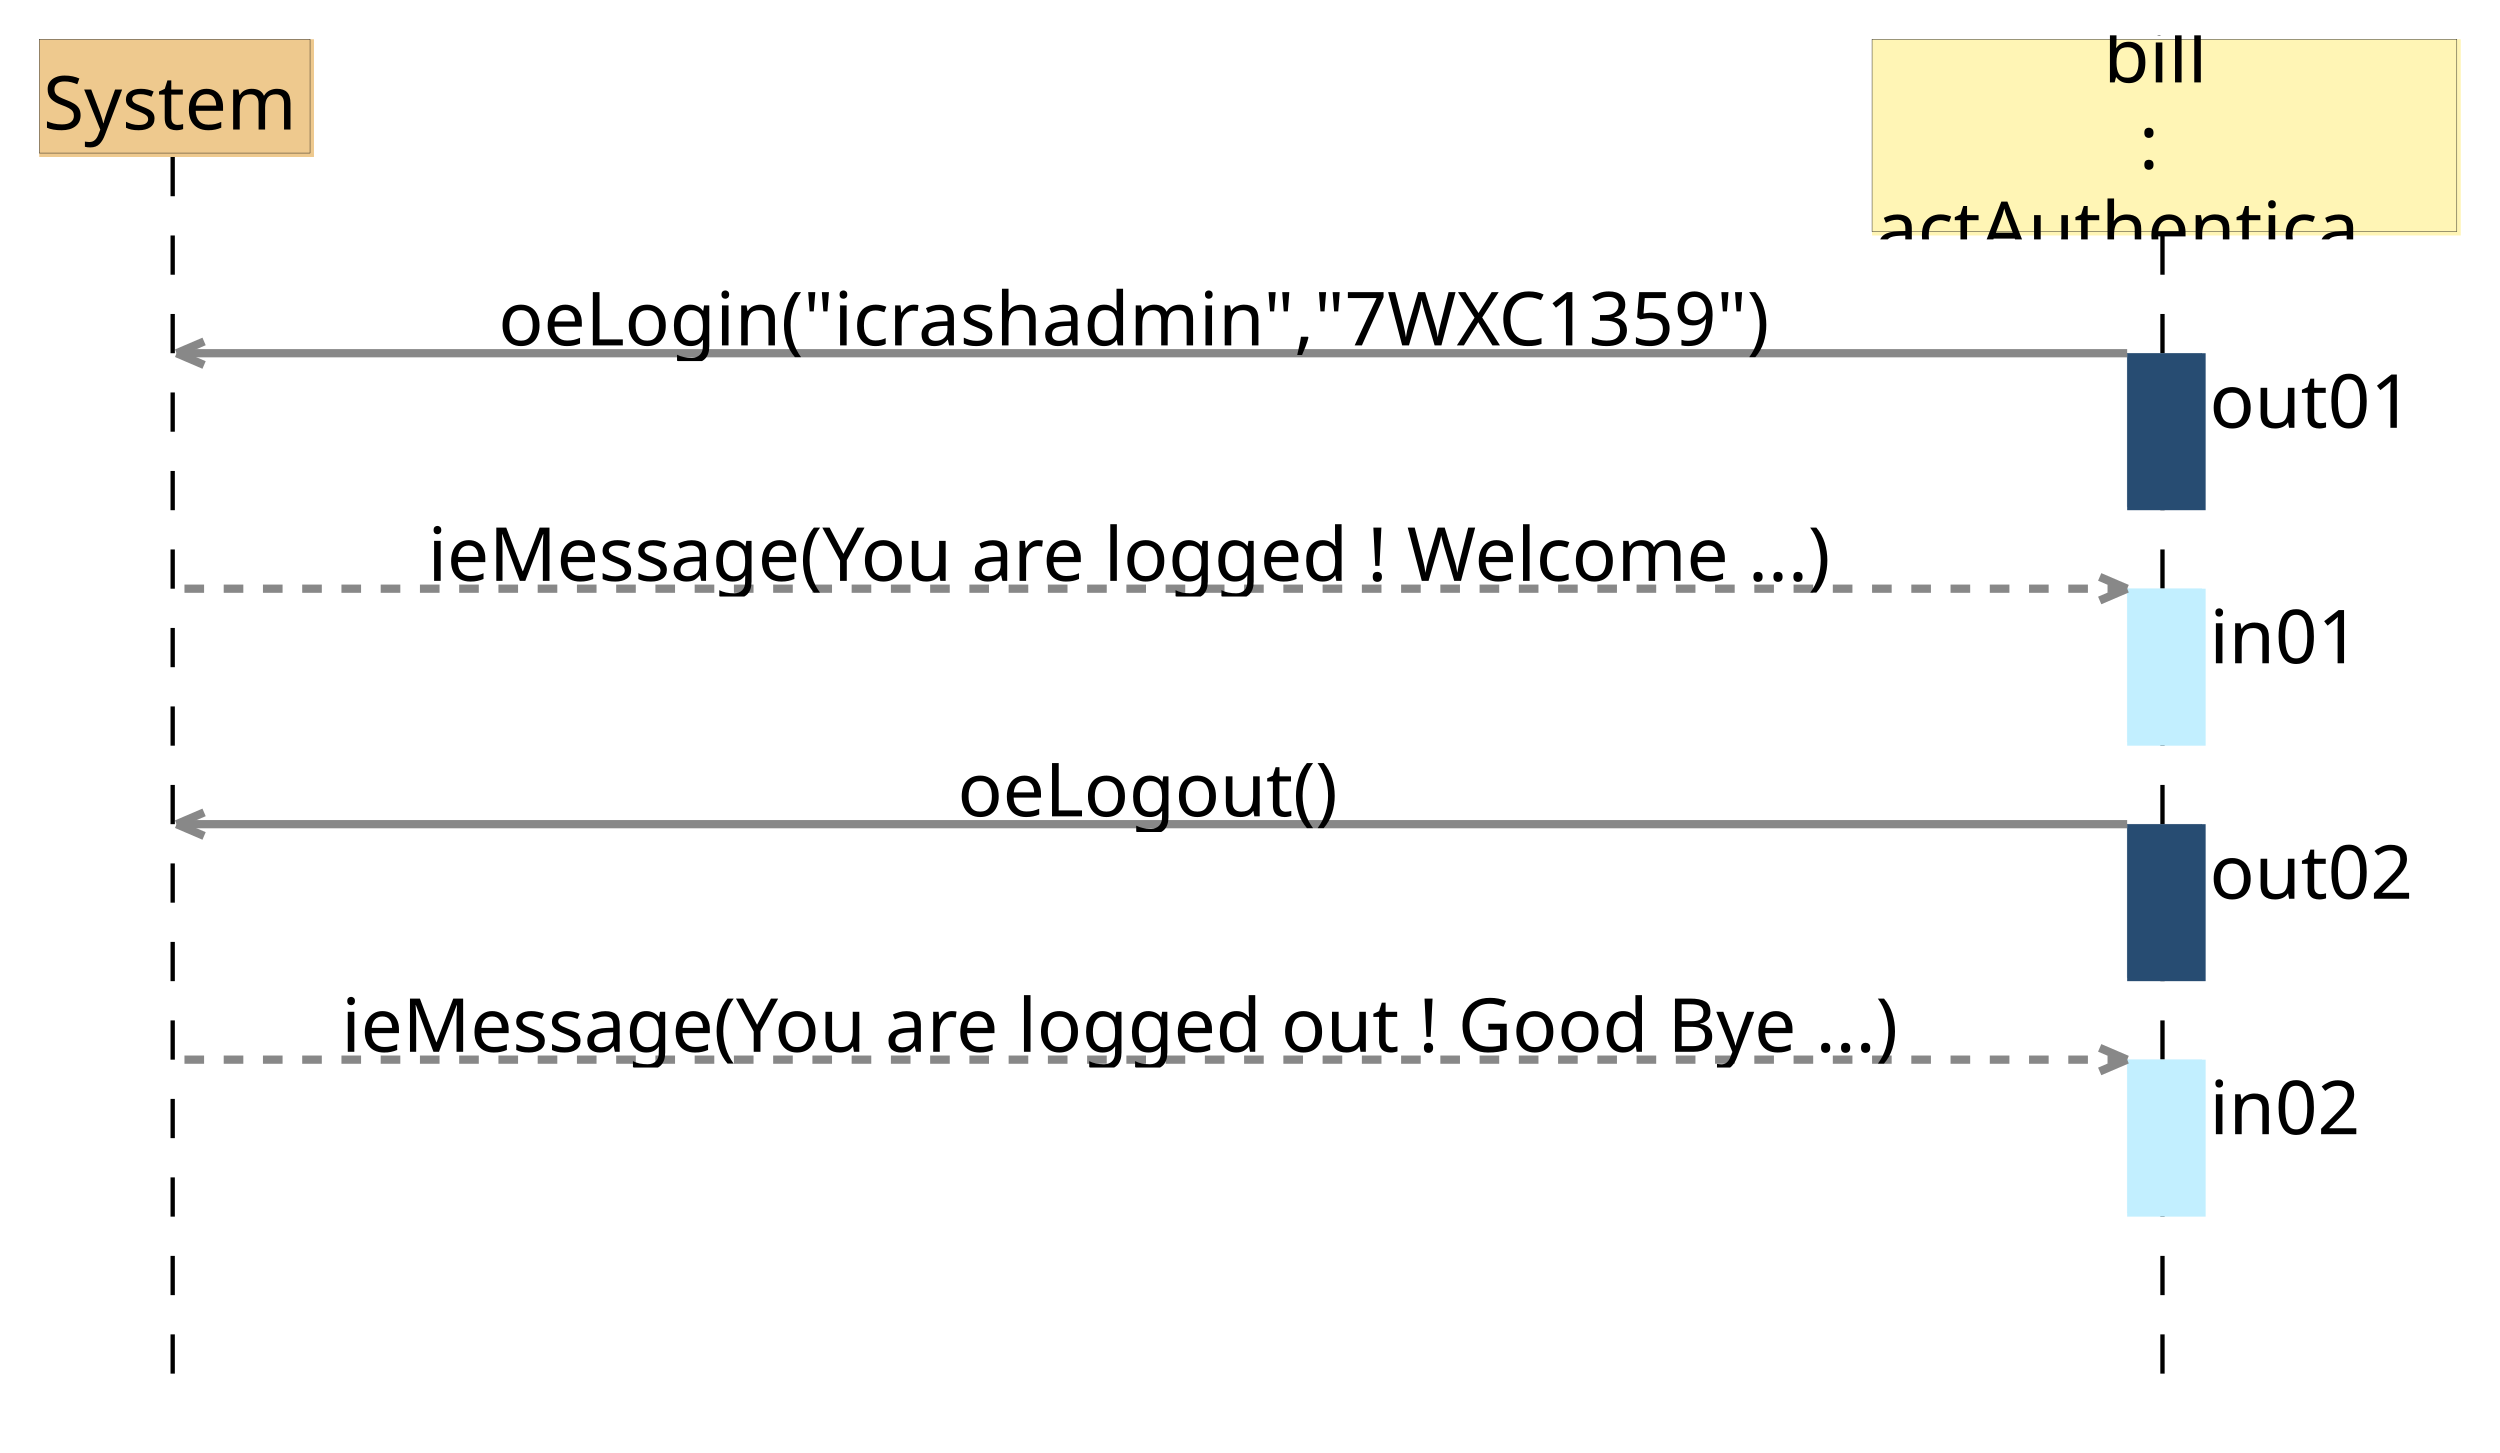
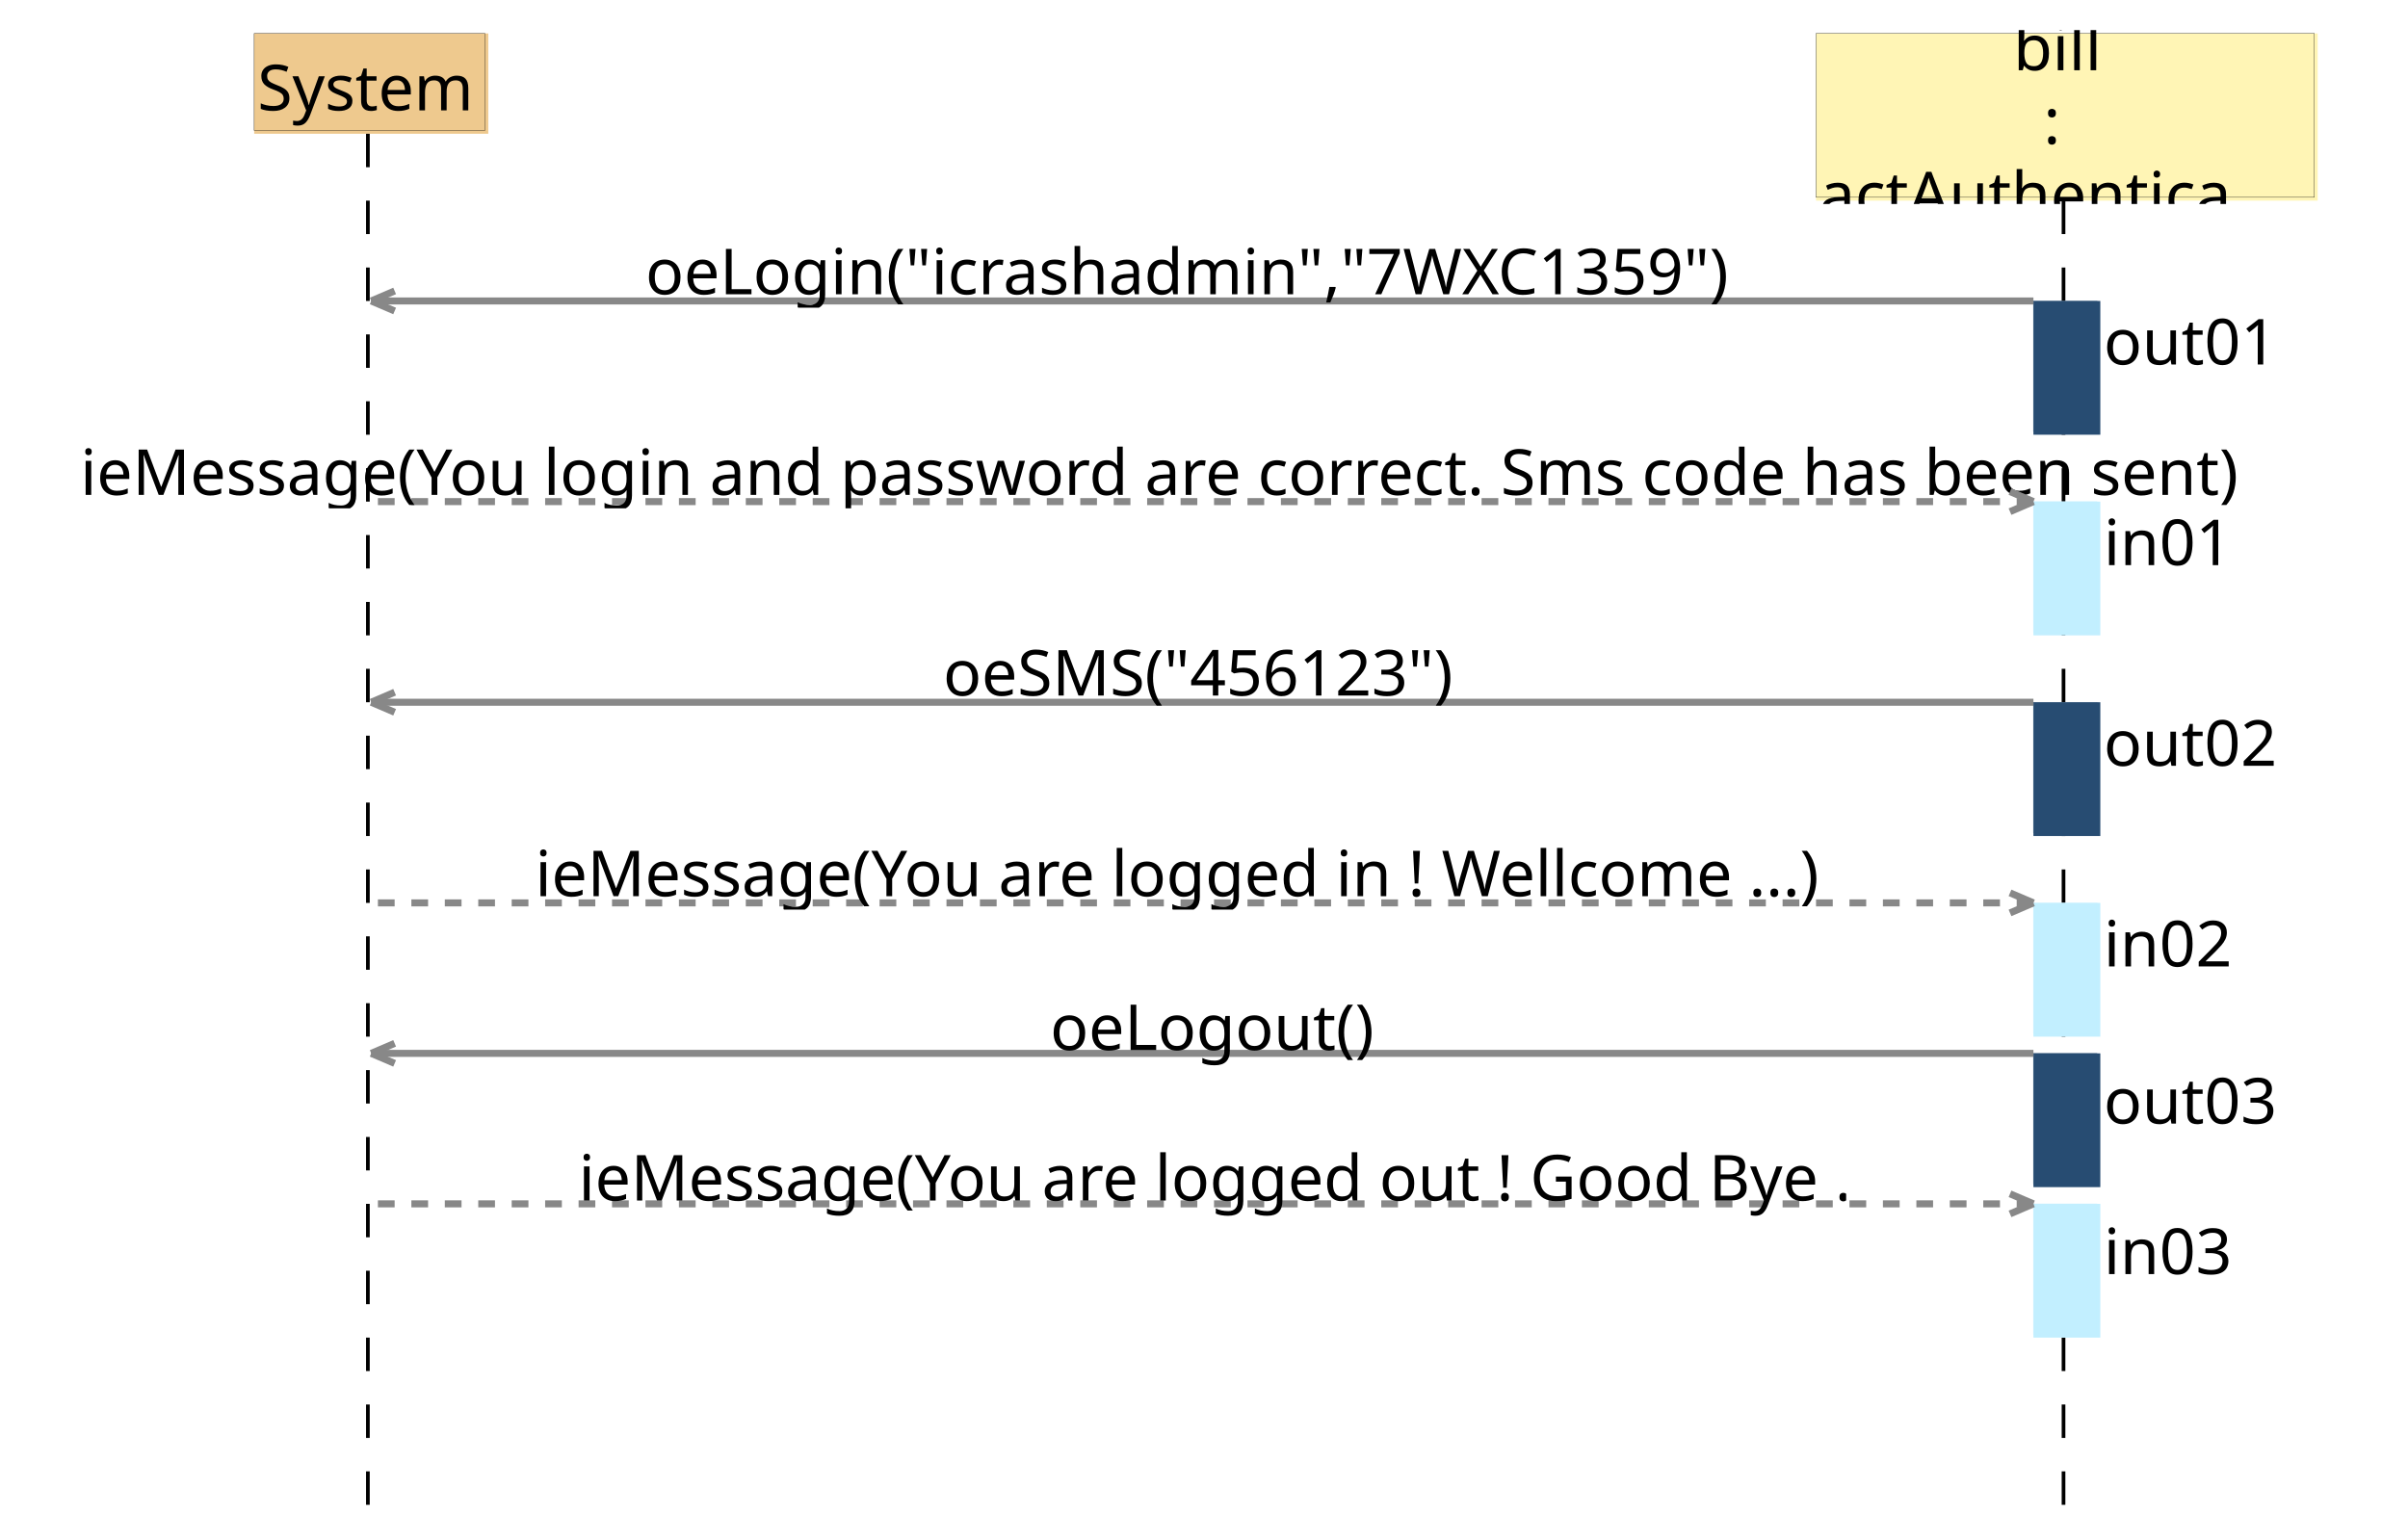
- <svg xmlns="http://www.w3.org/2000/svg" stroke-dasharray="none" shape-rendering="auto" font-family="'Dialog'" width="637" text-rendering="auto" fill-opacity="1" contentScriptType="text/ecmascript" color-interpolation="auto" color-rendering="auto" preserveAspectRatio="xMidYMid meet" font-size="12" viewBox="0 0 637 370" fill="black" stroke="black" image-rendering="auto" stroke-miterlimit="10" zoomAndPan="magnify" version="1.0" stroke-linecap="square" stroke-linejoin="miter" contentStyleType="text/css" font-style="normal" height="370" stroke-width="1" stroke-dashoffset="0" font-weight="normal" stroke-opacity="1">
+ <svg xmlns="http://www.w3.org/2000/svg" stroke-dasharray="none" shape-rendering="auto" font-family="'Dialog'" width="720" text-rendering="auto" fill-opacity="1" contentScriptType="text/ecmascript" color-interpolation="auto" color-rendering="auto" preserveAspectRatio="xMidYMid meet" font-size="12" viewBox="0 0 720 460" fill="black" stroke="black" image-rendering="auto" stroke-miterlimit="10" zoomAndPan="magnify" version="1.0" stroke-linecap="square" stroke-linejoin="miter" contentStyleType="text/css" font-style="normal" height="460" stroke-width="1" stroke-dashoffset="0" font-weight="normal" stroke-opacity="1">
  <defs id="genericDefs" />
  <g>
    <defs id="defs1">
      <clipPath clipPathUnits="userSpaceOnUse" id="clipPath1">
-         <path d="M9 9 L81 9 L81 41 L9 41 L9 9 Z" />
+         <path d="M75 9 L147 9 L147 41 L75 41 L75 9 Z" />
      </clipPath>
      <clipPath clipPathUnits="userSpaceOnUse" id="clipPath2">
-         <path d="M9 9 L86 9 L86 41 L9 41 L9 9 Z" />
+         <path d="M75 9 L152 9 L152 41 L75 41 L75 9 Z" />
      </clipPath>
      <clipPath clipPathUnits="userSpaceOnUse" id="clipPath3">
-         <path d="M39 39 L51 39 L51 361 L39 361 L39 39 Z" />
+         <path d="M105 39 L117 39 L117 451 L105 451 L105 39 Z" />
      </clipPath>
      <clipPath clipPathUnits="userSpaceOnUse" id="clipPath4">
-         <path d="M476 9 L628 9 L628 61 L476 61 L476 9 Z" />
+         <path d="M542 9 L694 9 L694 61 L542 61 L542 9 Z" />
      </clipPath>
      <clipPath clipPathUnits="userSpaceOnUse" id="clipPath5">
-         <path d="M476 9 L631 9 L631 61 L476 61 L476 9 Z" />
+         <path d="M542 9 L697 9 L697 61 L542 61 L542 9 Z" />
      </clipPath>
      <clipPath clipPathUnits="userSpaceOnUse" id="clipPath6">
-         <path d="M476 9 L632 9 L632 61 L476 61 L476 9 Z" />
+         <path d="M542 9 L698 9 L698 61 L542 61 L542 9 Z" />
      </clipPath>
      <clipPath clipPathUnits="userSpaceOnUse" id="clipPath7">
-         <path d="M546 59 L558 59 L558 361 L546 361 L546 59 Z" />
+         <path d="M612 59 L624 59 L624 451 L612 451 L612 59 Z" />
      </clipPath>
      <clipPath clipPathUnits="userSpaceOnUse" id="clipPath8">
-         <path d="M541 89 L563 89 L563 131 L541 131 L541 89 Z" />
+         <path d="M607 89 L629 89 L629 131 L607 131 L607 89 Z" />
      </clipPath>
      <clipPath clipPathUnits="userSpaceOnUse" id="clipPath9">
-         <path d="M562 89 L625 89 L625 113 L562 113 L562 89 Z" />
+         <path d="M628 89 L691 89 L691 113 L628 113 L628 89 Z" />
      </clipPath>
      <clipPath clipPathUnits="userSpaceOnUse" id="clipPath10">
-         <path d="M541 209 L563 209 L563 251 L541 251 L541 209 Z" />
+         <path d="M607 209 L629 209 L629 251 L607 251 L607 209 Z" />
      </clipPath>
      <clipPath clipPathUnits="userSpaceOnUse" id="clipPath11">
-         <path d="M562 209 L625 209 L625 233 L562 233 L562 209 Z" />
+         <path d="M628 209 L691 209 L691 233 L628 233 L628 209 Z" />
      </clipPath>
      <clipPath clipPathUnits="userSpaceOnUse" id="clipPath12">
-         <path d="M541 149 L563 149 L563 191 L541 191 L541 149 Z" />
+         <path d="M607 149 L629 149 L629 191 L607 191 L607 149 Z" />
      </clipPath>
      <clipPath clipPathUnits="userSpaceOnUse" id="clipPath13">
-         <path d="M562 149 L611 149 L611 173 L562 173 L562 149 Z" />
+         <path d="M628 149 L677 149 L677 173 L628 173 L628 149 Z" />
      </clipPath>
      <clipPath clipPathUnits="userSpaceOnUse" id="clipPath14">
-         <path d="M541 269 L563 269 L563 311 L541 311 L541 269 Z" />
+         <path d="M607 269 L629 269 L629 311 L607 311 L607 269 Z" />
      </clipPath>
      <clipPath clipPathUnits="userSpaceOnUse" id="clipPath15">
-         <path d="M562 269 L611 269 L611 293 L562 293 L562 269 Z" />
+         <path d="M628 269 L677 269 L677 293 L628 293 L628 269 Z" />
      </clipPath>
      <clipPath clipPathUnits="userSpaceOnUse" id="clipPath16">
-         <path d="M-1 -1 L638 -1 L638 371 L-1 371 L-1 -1 Z" />
+         <path d="M607 314 L629 314 L629 356 L607 356 L607 314 Z" />
      </clipPath>
      <clipPath clipPathUnits="userSpaceOnUse" id="clipPath17">
-         <path d="M126 68 L467 68 L467 92 L126 92 L126 68 Z" />
+         <path d="M628 314 L682 314 L682 341 L628 341 L628 314 Z" />
      </clipPath>
      <clipPath clipPathUnits="userSpaceOnUse" id="clipPath18">
-         <path d="M43 85 L55 85 L55 96 L43 96 L43 85 Z" />
+         <path d="M607 359 L629 359 L629 401 L607 401 L607 359 Z" />
      </clipPath>
      <clipPath clipPathUnits="userSpaceOnUse" id="clipPath19">
-         <path d="M243 188 L350 188 L350 212 L243 212 L243 188 Z" />
+         <path d="M628 359 L670 359 L670 386 L628 386 L628 359 Z" />
      </clipPath>
      <clipPath clipPathUnits="userSpaceOnUse" id="clipPath20">
-         <path d="M43 205 L55 205 L55 216 L43 216 L43 205 Z" />
+         <path d="M-1 -1 L721 -1 L721 461 L-1 461 L-1 -1 Z" />
      </clipPath>
      <clipPath clipPathUnits="userSpaceOnUse" id="clipPath21">
-         <path d="M108 128 L484 128 L484 152 L108 152 L108 128 Z" />
+         <path d="M192 68 L533 68 L533 92 L192 92 L192 68 Z" />
      </clipPath>
      <clipPath clipPathUnits="userSpaceOnUse" id="clipPath22">
-         <path d="M533 145 L545 145 L545 156 L533 156 L533 145 Z" />
+         <path d="M109 85 L121 85 L121 96 L109 96 L109 85 Z" />
      </clipPath>
      <clipPath clipPathUnits="userSpaceOnUse" id="clipPath23">
-         <path d="M86 248 L507 248 L507 272 L86 272 L86 248 Z" />
+         <path d="M281 188 L445 188 L445 212 L281 212 L281 188 Z" />
      </clipPath>
      <clipPath clipPathUnits="userSpaceOnUse" id="clipPath24">
-         <path d="M533 265 L545 265 L545 276 L533 276 L533 265 Z" />
+         <path d="M109 205 L121 205 L121 216 L109 216 L109 205 Z" />
+       </clipPath>
+       <clipPath clipPathUnits="userSpaceOnUse" id="clipPath25">
+         <path d="M23 128 L701 128 L701 152 L23 152 L23 128 Z" />
+       </clipPath>
+       <clipPath clipPathUnits="userSpaceOnUse" id="clipPath26">
+         <path d="M599 145 L611 145 L611 156 L599 156 L599 145 Z" />
+       </clipPath>
+       <clipPath clipPathUnits="userSpaceOnUse" id="clipPath27">
+         <path d="M159 248 L565 248 L565 272 L159 272 L159 248 Z" />
+       </clipPath>
+       <clipPath clipPathUnits="userSpaceOnUse" id="clipPath28">
+         <path d="M599 265 L611 265 L611 276 L599 276 L599 265 Z" />
+       </clipPath>
+       <clipPath clipPathUnits="userSpaceOnUse" id="clipPath29">
+         <path d="M313 292 L411 292 L411 319 L313 319 L313 292 Z" />
+       </clipPath>
+       <clipPath clipPathUnits="userSpaceOnUse" id="clipPath30">
+         <path d="M109 310 L121 310 L121 321 L109 321 L109 310 Z" />
+       </clipPath>
+       <clipPath clipPathUnits="userSpaceOnUse" id="clipPath31">
+         <path d="M172 337 L552 337 L552 364 L172 364 L172 337 Z" />
+       </clipPath>
+       <clipPath clipPathUnits="userSpaceOnUse" id="clipPath32">
+         <path d="M599 355 L611 355 L611 366 L599 366 L599 355 Z" />
      </clipPath>
    </defs>
    <g font-size="11" fill="rgb(238,201,142)" font-family="'Lucida Sans'" stroke-linejoin="round" stroke="rgb(238,201,142)" stroke-width="0" stroke-miterlimit="0">
-       <rect x="10" y="10" clip-path="url(#clipPath1)" width="70" height="30" stroke="none" />
+       <rect x="76" y="10" clip-path="url(#clipPath1)" width="70" height="30" stroke="none" />
    </g>
    <g stroke-width="0.1" font-size="11" font-family="'Lucida Sans'" stroke-linecap="butt">
-       <rect x="10" y="10" clip-path="url(#clipPath1)" fill="none" width="69" height="29" />
-       <text x="11" font-size="19" y="33" clip-path="url(#clipPath2)" stroke="none" xml:space="preserve">System</text>
-       <line clip-path="url(#clipPath3)" fill="none" x1="44" x2="44" y1="40" y2="360" stroke-dasharray="10,10" stroke-width="1.1" />
+       <rect x="76" y="10" clip-path="url(#clipPath1)" fill="none" width="69" height="29" />
+       <text x="77" font-size="19" y="33" clip-path="url(#clipPath2)" stroke="none" xml:space="preserve">System</text>
+       <line clip-path="url(#clipPath3)" fill="none" x1="110" x2="110" y1="40" y2="450" stroke-dasharray="10,10" stroke-width="1.1" />
    </g>
    <g stroke-linecap="butt" font-size="11" fill="rgb(255,245,181)" font-family="'Lucida Sans'" stroke-dasharray="10,10" stroke="rgb(255,245,181)" stroke-width="1.1">
-       <rect x="477" y="10" clip-path="url(#clipPath4)" width="150" height="50" stroke="none" />
+       <rect x="543" y="10" clip-path="url(#clipPath4)" width="150" height="50" stroke="none" />
    </g>
    <g stroke-width="0.1" font-size="11" font-family="'Lucida Sans'" stroke-linecap="butt">
-       <rect x="477" y="10" clip-path="url(#clipPath4)" fill="none" width="149" height="49" />
-       <text x="536" font-size="19" y="21" clip-path="url(#clipPath5)" stroke="none" xml:space="preserve">bill</text>
-       <text x="545" font-size="19" y="43" clip-path="url(#clipPath5)" stroke="none" xml:space="preserve">: </text>
-       <text x="478" font-size="19" y="65" clip-path="url(#clipPath6)" stroke="none" xml:space="preserve">actAuthentica...</text>
-       <line clip-path="url(#clipPath7)" fill="none" x1="551" x2="551" y1="60" y2="360" stroke-dasharray="10,10" stroke-width="1.1" />
+       <rect x="543" y="10" clip-path="url(#clipPath4)" fill="none" width="149" height="49" />
+       <text x="602" font-size="19" y="21" clip-path="url(#clipPath5)" stroke="none" xml:space="preserve">bill</text>
+       <text x="611" font-size="19" y="43" clip-path="url(#clipPath5)" stroke="none" xml:space="preserve">: </text>
+       <text x="544" font-size="19" y="65" clip-path="url(#clipPath6)" stroke="none" xml:space="preserve">actAuthentica...</text>
+       <line clip-path="url(#clipPath7)" fill="none" x1="617" x2="617" y1="60" y2="450" stroke-dasharray="10,10" stroke-width="1.1" />
    </g>
    <g stroke-linecap="butt" font-size="11" fill="rgb(39,76,114)" font-family="'Lucida Sans'" stroke-dasharray="10,10" stroke="rgb(39,76,114)" stroke-width="1.1">
-       <rect x="542" y="90" clip-path="url(#clipPath8)" width="20" height="40" stroke="none" />
-       <rect x="542" y="90" clip-path="url(#clipPath8)" fill="none" width="19" stroke-dasharray="none" height="39" stroke-width="0.1" />
+       <rect x="608" y="90" clip-path="url(#clipPath8)" width="20" height="40" stroke="none" />
+       <rect x="608" y="90" clip-path="url(#clipPath8)" fill="none" width="19" stroke-dasharray="none" height="39" stroke-width="0.1" />
    </g>
    <g stroke-width="0.1" font-size="19" font-family="'Lucida Sans'" stroke-linecap="butt">
-       <text xml:space="preserve" x="563" y="109" clip-path="url(#clipPath9)" stroke="none">out01</text>
-       <rect x="542" y="210" clip-path="url(#clipPath10)" fill="rgb(39,76,114)" width="20" height="40" stroke="none" />
-       <rect x="542" y="210" clip-path="url(#clipPath10)" fill="none" width="19" height="39" stroke="rgb(39,76,114)" />
-       <text xml:space="preserve" x="563" y="229" clip-path="url(#clipPath11)" stroke="none">out02</text>
-       <rect x="542" y="150" clip-path="url(#clipPath12)" fill="rgb(194,239,255)" width="20" height="40" stroke="none" />
-       <rect x="542" y="150" clip-path="url(#clipPath12)" fill="none" width="19" height="39" stroke="rgb(194,239,255)" />
-       <text xml:space="preserve" x="563" y="169" clip-path="url(#clipPath13)" stroke="none">in01</text>
-       <rect x="542" y="270" clip-path="url(#clipPath14)" fill="rgb(194,239,255)" width="20" height="40" stroke="none" />
-       <rect x="542" y="270" clip-path="url(#clipPath14)" fill="none" width="19" height="39" stroke="rgb(194,239,255)" />
-       <text xml:space="preserve" x="563" y="289" clip-path="url(#clipPath15)" stroke="none">in02</text>
-       <line clip-path="url(#clipPath16)" fill="none" x1="542" x2="45" y1="90" y2="90" stroke="rgb(136,136,136)" stroke-width="2.1" />
-       <text x="127" y="88" clip-path="url(#clipPath17)" stroke="none" stroke-width="2.1" xml:space="preserve">oeLogin("icrashadmin","7WXC1359")</text>
-       <line clip-path="url(#clipPath18)" fill="none" x1="52" x2="45" y1="87" y2="90" stroke="rgb(136,136,136)" stroke-width="2.1" />
-       <line clip-path="url(#clipPath18)" fill="none" x1="45" x2="52" y1="90" y2="93" stroke="rgb(136,136,136)" stroke-width="2.1" />
-       <line clip-path="url(#clipPath16)" fill="none" x1="542" x2="45" y1="210" y2="210" stroke="rgb(136,136,136)" stroke-width="2.1" />
-       <text x="244" y="208" clip-path="url(#clipPath19)" stroke="none" stroke-width="2.1" xml:space="preserve">oeLogout()</text>
-       <line clip-path="url(#clipPath20)" fill="none" x1="52" x2="45" y1="207" y2="210" stroke="rgb(136,136,136)" stroke-width="2.1" />
-       <line clip-path="url(#clipPath20)" fill="none" x1="45" x2="52" y1="210" y2="213" stroke="rgb(136,136,136)" stroke-width="2.1" />
+       <text xml:space="preserve" x="629" y="109" clip-path="url(#clipPath9)" stroke="none">out01</text>
+       <rect x="608" y="210" clip-path="url(#clipPath10)" fill="rgb(39,76,114)" width="20" height="40" stroke="none" />
+       <rect x="608" y="210" clip-path="url(#clipPath10)" fill="none" width="19" height="39" stroke="rgb(39,76,114)" />
+       <text xml:space="preserve" x="629" y="229" clip-path="url(#clipPath11)" stroke="none">out02</text>
+       <rect x="608" y="150" clip-path="url(#clipPath12)" fill="rgb(194,239,255)" width="20" height="40" stroke="none" />
+       <rect x="608" y="150" clip-path="url(#clipPath12)" fill="none" width="19" height="39" stroke="rgb(194,239,255)" />
+       <text xml:space="preserve" x="629" y="169" clip-path="url(#clipPath13)" stroke="none">in01</text>
+       <rect x="608" y="270" clip-path="url(#clipPath14)" fill="rgb(194,239,255)" width="20" height="40" stroke="none" />
+       <rect x="608" y="270" clip-path="url(#clipPath14)" fill="none" width="19" height="39" stroke="rgb(194,239,255)" />
+       <text xml:space="preserve" x="629" y="289" clip-path="url(#clipPath15)" stroke="none">in02</text>
    </g>
-     <g stroke-linecap="butt" font-size="19" fill="rgb(136,136,136)" font-family="'Lucida Sans'" stroke-dasharray="5,5" stroke="rgb(136,136,136)" stroke-width="2.1">
-       <line clip-path="url(#clipPath16)" fill="none" x1="542" x2="45" y1="150" y2="150" />
-       <text x="109" y="148" clip-path="url(#clipPath21)" fill="black" stroke="none" xml:space="preserve">ieMessage(You are logged ! Welcome ...)</text>
-       <line clip-path="url(#clipPath22)" fill="none" x1="535" x2="542" y1="153" y2="150" stroke-dasharray="none" />
-       <line clip-path="url(#clipPath22)" fill="none" x1="542" x2="535" y1="150" y2="147" stroke-dasharray="none" />
-       <line clip-path="url(#clipPath16)" fill="none" x1="542" x2="45" y1="270" y2="270" />
-       <text x="87" y="268" clip-path="url(#clipPath23)" fill="black" stroke="none" xml:space="preserve">ieMessage(You are logged out ! Good Bye ...)</text>
-       <line clip-path="url(#clipPath24)" fill="none" x1="535" x2="542" y1="273" y2="270" stroke-dasharray="none" />
-       <line clip-path="url(#clipPath24)" fill="none" x1="542" x2="535" y1="270" y2="267" stroke-dasharray="none" />
+     <g fill="rgb(39,76,114)" stroke-width="0.1" font-family="'Segoe UI'" stroke-linecap="butt" stroke="rgb(39,76,114)">
+       <rect x="608" y="315" clip-path="url(#clipPath16)" width="20" height="40" stroke="none" />
+       <rect x="608" y="315" clip-path="url(#clipPath16)" fill="none" width="19" height="39" />
+       <text x="629" font-size="19" y="336" clip-path="url(#clipPath17)" fill="black" stroke="none" xml:space="preserve">out03</text>
+       <rect x="608" y="360" clip-path="url(#clipPath18)" fill="rgb(194,239,255)" width="20" height="40" stroke="none" />
+       <rect x="608" y="360" clip-path="url(#clipPath18)" fill="none" width="19" height="39" stroke="rgb(194,239,255)" />
+       <text x="629" font-size="19" y="381" clip-path="url(#clipPath19)" fill="black" stroke="none" xml:space="preserve">in03</text>
+     </g>
+     <g stroke-linecap="butt" font-size="19" fill="rgb(136,136,136)" font-family="'Lucida Sans'" stroke="rgb(136,136,136)" stroke-width="2.1">
+       <line clip-path="url(#clipPath20)" fill="none" x1="608" x2="111" y1="90" y2="90" />
+       <text x="193" y="88" clip-path="url(#clipPath21)" fill="black" stroke="none" xml:space="preserve">oeLogin("icrashadmin","7WXC1359")</text>
+       <line clip-path="url(#clipPath22)" fill="none" x1="118" x2="111" y1="87" y2="90" />
+       <line clip-path="url(#clipPath22)" fill="none" x1="111" x2="118" y1="90" y2="93" />
+       <line clip-path="url(#clipPath20)" fill="none" x1="608" x2="111" y1="210" y2="210" />
+       <text x="282" y="208" clip-path="url(#clipPath23)" fill="black" stroke="none" xml:space="preserve">oeSMS("456123")</text>
+       <line clip-path="url(#clipPath24)" fill="none" x1="118" x2="111" y1="207" y2="210" />
+       <line clip-path="url(#clipPath24)" fill="none" x1="111" x2="118" y1="210" y2="213" />
+       <line clip-path="url(#clipPath20)" fill="none" x1="608" x2="111" y1="150" y2="150" stroke-dasharray="5,5" />
+       <text x="24" y="148" clip-path="url(#clipPath25)" fill="black" stroke-dasharray="5,5" stroke="none" xml:space="preserve">ieMessage(You login and password are correct. Sms code has been sent)</text>
+       <line clip-path="url(#clipPath26)" fill="none" x1="601" x2="608" y1="153" y2="150" />
+       <line clip-path="url(#clipPath26)" fill="none" x1="608" x2="601" y1="150" y2="147" />
+       <line clip-path="url(#clipPath20)" fill="none" x1="608" x2="111" y1="270" y2="270" stroke-dasharray="5,5" />
+       <text x="160" y="268" clip-path="url(#clipPath27)" fill="black" stroke-dasharray="5,5" stroke="none" xml:space="preserve">ieMessage(You are logged in ! Wellcome ...)</text>
+       <line clip-path="url(#clipPath28)" fill="none" x1="601" x2="608" y1="273" y2="270" />
+       <line clip-path="url(#clipPath28)" fill="none" x1="608" x2="601" y1="270" y2="267" />
+       <line clip-path="url(#clipPath20)" fill="none" x1="608" x2="111" y1="315" y2="315" />
+       <text x="314" y="314" clip-path="url(#clipPath29)" fill="black" font-family="'Segoe UI'" stroke="none" xml:space="preserve">oeLogout()</text>
+       <line clip-path="url(#clipPath30)" fill="none" x1="118" x2="111" y1="312" y2="315" />
+       <line clip-path="url(#clipPath30)" fill="none" x1="111" x2="118" y1="315" y2="318" />
+       <line clip-path="url(#clipPath20)" fill="none" x1="608" x2="111" y1="360" y2="360" stroke-dasharray="5,5" />
+     </g>
+     <g stroke-width="2.1" font-size="19" stroke-dasharray="5,5" font-family="'Segoe UI'" stroke-linecap="butt">
+       <text xml:space="preserve" x="173" y="359" clip-path="url(#clipPath31)" stroke="none">ieMessage(You are logged out ! Good Bye ...)</text>
+       <line clip-path="url(#clipPath32)" fill="none" x1="601" x2="608" y1="363" y2="360" stroke-dasharray="none" stroke="rgb(136,136,136)" />
+       <line clip-path="url(#clipPath32)" fill="none" x1="608" x2="601" y1="360" y2="357" stroke-dasharray="none" stroke="rgb(136,136,136)" />
    </g>
  </g>
</svg>
